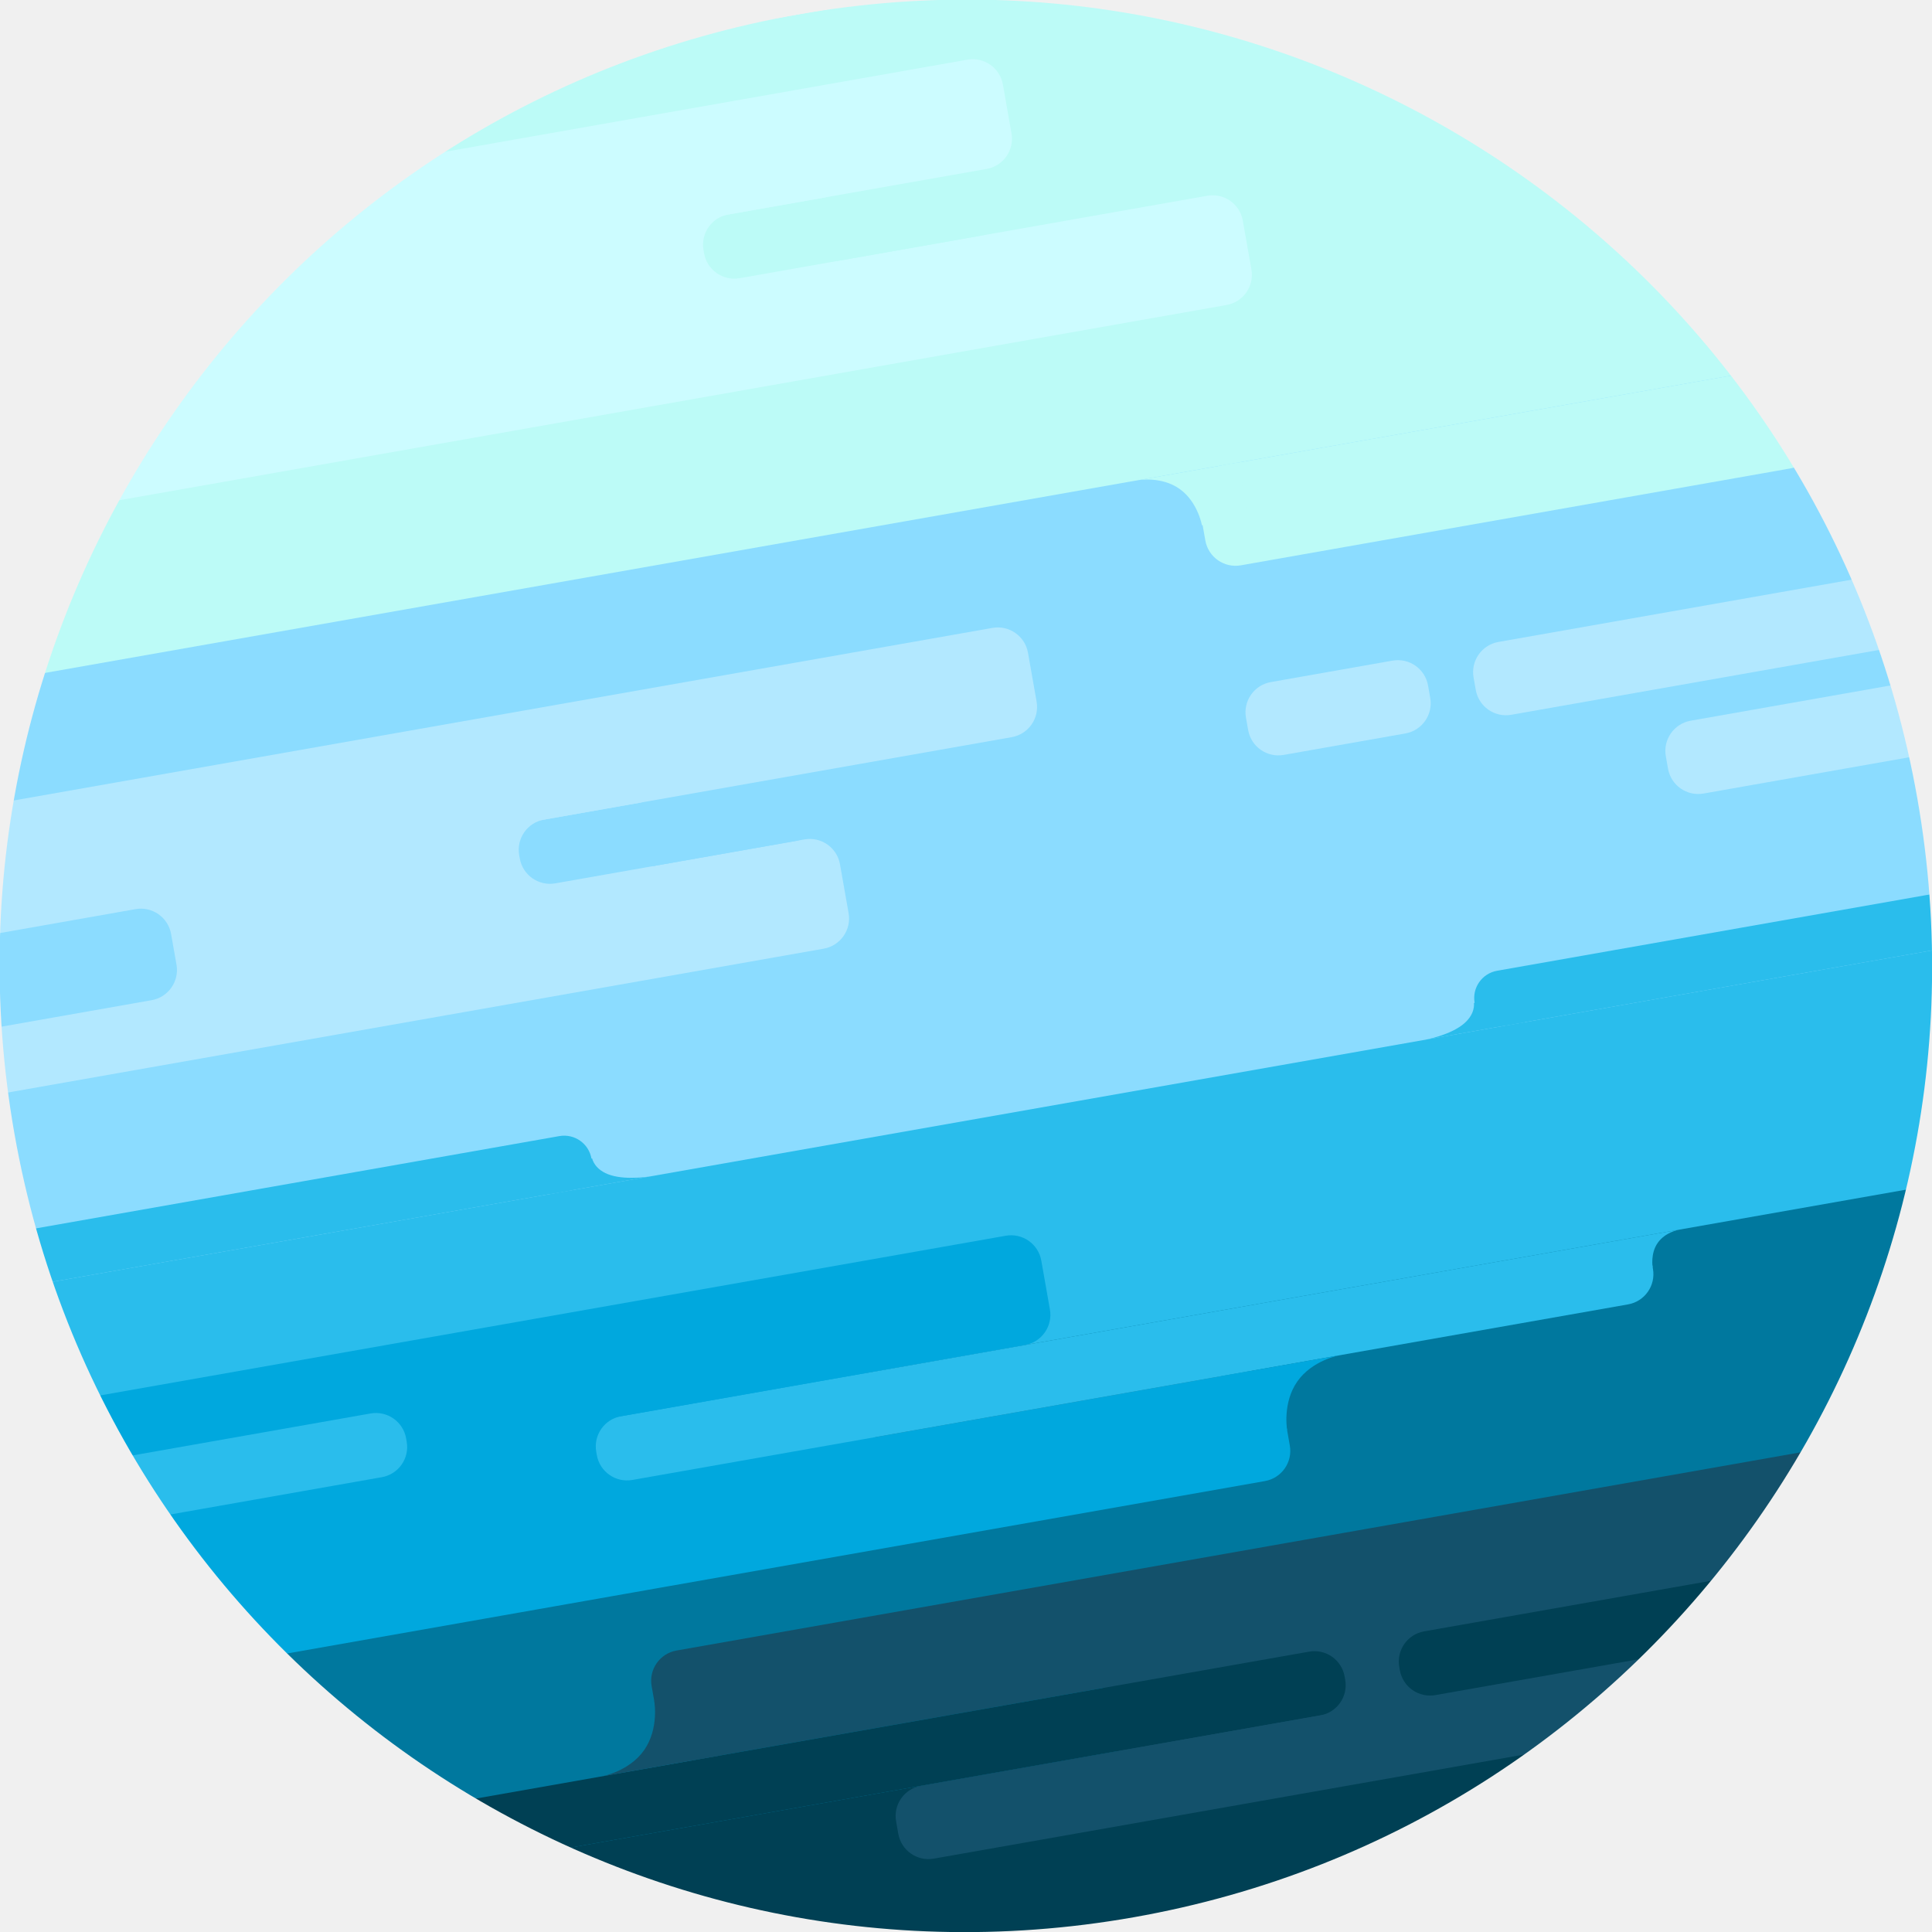
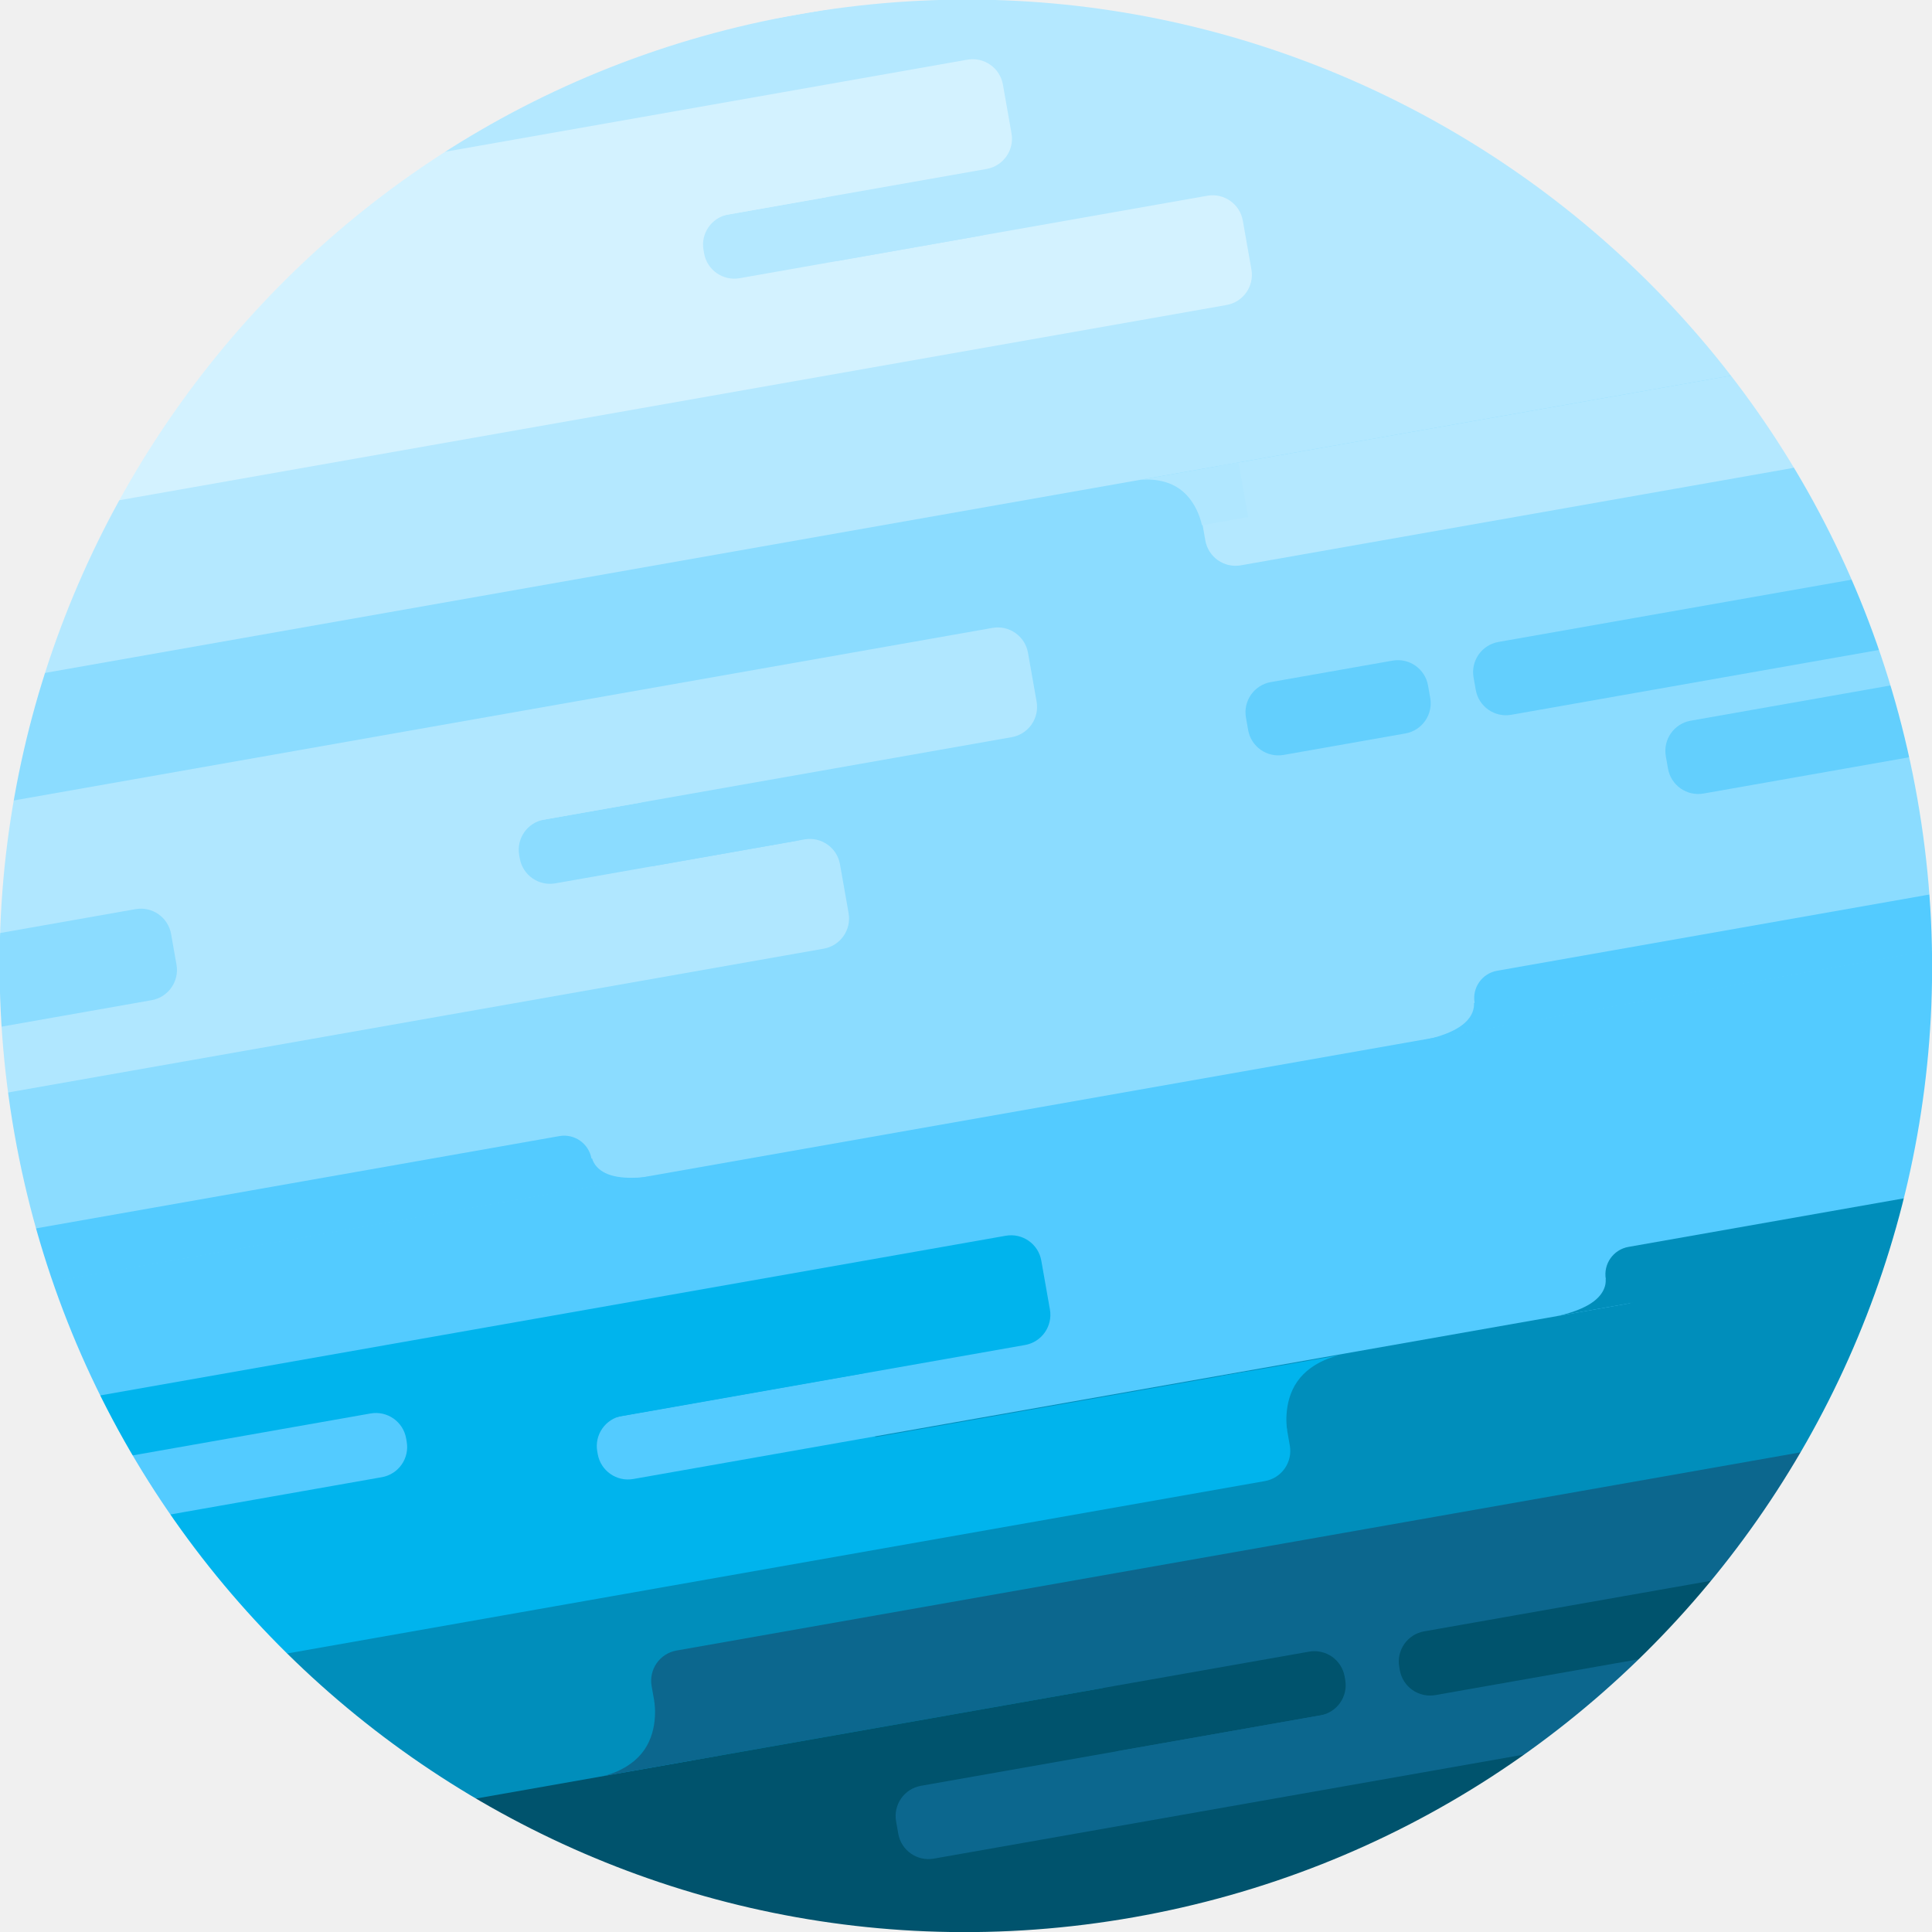
<svg xmlns="http://www.w3.org/2000/svg" width="693" height="693" viewBox="0 0 693 693" fill="none">
-   <g clip-path="url(#clip0)">
-     <mask id="mask0" mask-type="alpha" maskUnits="userSpaceOnUse" x="-55" y="-55" width="803" height="803">
-       <circle cx="346.447" cy="346.447" r="346.537" transform="rotate(-10 346.447 346.447)" fill="#C4C4C4" />
-     </mask>
-     <g mask="url(#mask0)">
-       <rect x="-84.392" y="70.534" width="749.447" height="218.865" transform="rotate(-10 -84.3919 70.5335)" fill="#BCFBF7" />
-       <rect x="-52.145" y="253.416" width="749.447" height="232.13" transform="rotate(-10 -52.1448 253.416)" fill="#8BDCFF" />
-       <rect x="-14.715" y="465.69" width="749.447" height="232.13" transform="rotate(-10 -14.7151 465.69)" fill="#2ABDEC" />
-       <rect x="-0.319" y="547.334" width="749.447" height="232.13" transform="rotate(-10 -0.318909 547.334)" fill="#00789E" />
-       <rect x="-13.326" y="148.92" width="464.259" height="39.794" rx="11" transform="rotate(-10 -13.3262 148.92)" fill="#CCFCFF" />
-       <rect x="39.123" y="102.631" width="258.659" height="56.374" rx="11" transform="rotate(-10 39.1232 102.631)" fill="#CCFCFF" />
-       <rect x="250.435" y="78.84" width="109.433" height="23.213" rx="11" transform="rotate(-10 250.435 78.8404)" fill="#BCFBF7" />
-       <rect x="427.922" y="168.767" width="222.181" height="36.477" rx="11" transform="rotate(-10 427.922 168.767)" fill="#BCFBF7" />
-       <rect x="11.656" y="80.536" width="351.511" height="39.794" rx="11" transform="rotate(-10 11.6562 80.536)" fill="#CCFCFF" />
-       <path d="M444.251 165.888L408.327 172.222C408.327 172.222 416.617 170.761 423.131 175.385C429.645 180.009 431.126 188.406 431.126 188.406L447.706 185.483L444.251 165.888Z" fill="#BCFBF7" />
-       <rect x="0.446" y="570.771" width="464.259" height="39.794" rx="11" transform="rotate(-10 0.446167 570.771)" fill="#00A8DE" />
-       <rect x="52.896" y="524.482" width="258.659" height="56.374" rx="11" transform="rotate(-10 52.8956 524.482)" fill="#00A8DE" />
-       <rect x="211.956" y="509.905" width="384.672" height="23.213" rx="11" transform="rotate(-10 211.956 509.905)" fill="#2ABDEC" />
-       <rect x="-10.495" y="508.721" width="387.988" height="39.794" rx="11" transform="rotate(-10 -10.4948 508.721)" fill="#00A8DE" />
-       <rect x="0.068" y="530.43" width="145.91" height="23.213" rx="11" transform="rotate(-10 0.067627 530.43)" fill="#2ABDEC" />
-       <path d="M580.986 444.835L602.214 441.092C602.214 441.092 597.315 441.956 594.625 445.797C591.935 449.639 592.799 454.537 592.799 454.537L583.002 456.265L580.986 444.835Z" fill="#2ABDEC" />
-       <path d="M438.058 493.608L480.513 486.122C480.513 486.122 470.716 487.849 465.336 495.533C459.956 503.216 461.683 513.013 461.683 513.013L442.089 516.468L438.058 493.608Z" fill="#00A8DE" />
-       <rect x="570.195" y="689.183" width="444.363" height="89.536" rx="11" transform="rotate(170 570.195 689.183)" fill="#004054" />
-       <rect x="695.942" y="552.522" width="464.259" height="39.794" rx="11" transform="rotate(170 695.942 552.522)" fill="#13516B" />
-       <rect x="655.404" y="589.976" width="258.659" height="56.374" rx="11" transform="rotate(170 655.404 589.976)" fill="#13516B" />
-       <rect x="484.433" y="613.388" width="384.672" height="23.213" rx="11" transform="rotate(170 484.433 613.388)" fill="#004054" />
-       <rect x="709.479" y="600.645" width="391.304" height="26.529" rx="11" transform="rotate(170 709.479 600.645)" fill="#13516B" />
-       <rect x="647.721" y="584.596" width="145.91" height="23.213" rx="11" transform="rotate(170 647.721 584.596)" fill="#004054" />
-       <path d="M127.314 669.623L106.086 673.366C106.086 673.366 110.985 672.502 113.675 668.661C116.365 664.819 115.501 659.92 115.501 659.92L125.298 658.193L127.314 669.623Z" fill="#2ABDEC" />
-       <path d="M258.331 629.685L215.876 637.171C215.876 637.171 225.673 635.443 231.053 627.76C236.433 620.077 234.705 610.279 234.705 610.279L254.3 606.824L258.331 629.685Z" fill="#13516B" />
-       <rect x="-79.438" y="365.982" width="384.672" height="39.794" rx="11" transform="rotate(-10 -79.4383 365.982)" fill="#B2E8FF" />
-       <rect x="-26.989" y="319.694" width="258.659" height="56.374" rx="11" transform="rotate(-10 -26.989 319.694)" fill="#B2E8FF" />
-       <rect x="184.323" y="295.903" width="109.433" height="23.213" rx="11" transform="rotate(-10 184.323 295.903)" fill="#8BDCFF" />
-       <rect x="-54.456" y="297.598" width="427.782" height="39.794" rx="11" transform="rotate(-10 -54.456 297.598)" fill="#B2E8FF" />
-       <rect x="-48.311" y="343.197" width="109.433" height="33.161" rx="11" transform="rotate(-10 -48.3111 343.197)" fill="#8BDCFF" />
-       <rect x="526.652" y="232.174" width="275.24" height="26.529" rx="11" transform="rotate(-10 526.652 232.174)" fill="#B2E8FF" />
-       <rect x="445.008" y="246.57" width="66.323" height="26.529" rx="11" transform="rotate(-10 445.008 246.57)" fill="#B2E8FF" />
-       <rect x="595.612" y="260.422" width="96.168" height="26.529" rx="11" transform="rotate(-10 595.612 260.422)" fill="#B2E8FF" />
-       <rect x="213.888" y="425.381" width="222.181" height="19.897" rx="9.948" transform="rotate(170 213.888 425.381)" fill="#2ABDEC" />
-       <path d="M197.559 428.261L233.483 421.926C233.483 421.926 225.193 423.388 219.173 421.563C213.152 419.739 212.412 415.54 212.412 415.54L195.832 418.463L197.559 428.261Z" fill="#2ABDEC" />
-       <rect width="222.181" height="19.897" rx="9.948" transform="matrix(0.984808 -0.173648 -0.173648 -0.984808 530.667 369.525)" fill="#2ABDEC" />
-       <path d="M546.996 366.646L511.072 372.98C511.072 372.98 519.362 371.518 524.395 367.744C529.428 363.971 528.688 359.772 528.688 359.772L545.268 356.848L546.996 366.646Z" fill="#2ABDEC" />
-     </g>
+   <mask id="mask0" mask-type="alpha" maskUnits="userSpaceOnUse" x="-55" y="-55" width="803" height="803">
+     <circle cx="346.447" cy="346.447" r="346.537" transform="rotate(-10 346.447 346.447)" fill="#C4C4C4" />
+   </mask>
+   <g mask="url(#mask0)">
+     <rect x="-84.392" y="70.533" width="749.447" height="218.865" transform="rotate(-10 -84.3919 70.5334)" fill="#B4E8FF" />
+     <rect x="-52.145" y="253.416" width="749.447" height="232.13" transform="rotate(-10 -52.1448 253.416)" fill="#8BDCFF" />
+     <rect x="-14.808" y="465.541" width="750" height="100" transform="rotate(-10 -14.8079 465.541)" fill="#53CBFF" />
+     <rect x="1.689" y="559.097" width="750" height="220" transform="rotate(-10 1.68866 559.097)" fill="#008EBB" />
+     <rect x="-13.326" y="148.92" width="464.259" height="39.794" rx="11" transform="rotate(-10 -13.3262 148.92)" fill="#D3F2FF" />
+     <rect x="39.123" y="102.631" width="258.659" height="56.374" rx="11" transform="rotate(-10 39.1232 102.631)" fill="#D3F2FF" />
+     <rect x="250.435" y="78.84" width="109.433" height="23.213" rx="11" transform="rotate(-10 250.435 78.8403)" fill="#B4E8FF" />
+     <rect x="427.922" y="168.767" width="222.181" height="36.477" rx="11" transform="rotate(-10 427.922 168.767)" fill="#B4E8FF" />
+     <rect x="11.656" y="80.536" width="351.511" height="39.794" rx="11" transform="rotate(-10 11.6562 80.536)" fill="#D3F2FF" />
+     <path d="M444.251 165.888L408.327 172.222C408.327 172.222 416.617 170.761 423.131 175.385C429.645 180.009 431.126 188.406 431.126 188.406L447.706 185.483L444.251 165.888Z" fill="#B0E7FF" />
+     <rect x="0.446" y="570.771" width="464.259" height="39.794" rx="11" transform="rotate(-10 0.446228 570.771)" fill="#00B4ED" />
+     <rect x="52.896" y="524.482" width="258.659" height="56.374" rx="11" transform="rotate(-10 52.8956 524.482)" fill="#00B4ED" />
+     <rect x="212.323" y="509.772" width="384" height="23" rx="11" transform="rotate(-10 212.323 509.772)" fill="#53CBFF" />
+     <rect x="-10.495" y="508.721" width="387.988" height="39.794" rx="11" transform="rotate(-10 -10.4948 508.721)" fill="#00B4ED" />
+     <rect x="0.068" y="530.43" width="145.91" height="23.213" rx="11" transform="rotate(-10 0.067627 530.43)" fill="#53CBFF" />
+     <path d="M580.986 444.835L602.214 441.092C602.214 441.092 597.315 441.956 594.625 445.797C591.935 449.639 592.799 454.537 592.799 454.537L583.002 456.265L580.986 444.835Z" fill="#53CBFF" />
+     <path d="M438.058 493.608L480.513 486.122C480.513 486.122 470.716 487.849 465.336 495.533C459.956 503.216 461.683 513.013 461.683 513.013L442.089 516.468L438.058 493.608Z" fill="#00B4ED" />
+     <rect width="222" height="20" rx="10" transform="matrix(0.984808 -0.173648 -0.173648 -0.984808 577.742 468.693)" fill="#008EBB" />
+     <path d="M594.483 465.741L558.046 472.166C558.046 472.166 566.454 470.684 571.564 466.882C576.674 463.079 575.929 458.859 575.929 458.859L592.747 455.893L594.483 465.741Z" fill="#008EBB" />
+     <rect x="569.949" y="689.399" width="444" height="98" rx="11" transform="rotate(170 569.949 689.399)" fill="#00536D" />
+     <rect x="695.942" y="552.522" width="464.259" height="39.794" rx="11" transform="rotate(170 695.942 552.522)" fill="#0C678E" />
+     <rect x="655.404" y="589.975" width="258.659" height="56.374" rx="11" transform="rotate(170 655.404 589.975)" fill="#0C678E" />
+     <rect x="484.433" y="613.388" width="384.672" height="23.213" rx="11" transform="rotate(170 484.433 613.388)" fill="#00536D" />
+     <rect x="709.479" y="600.644" width="391.304" height="26.529" rx="11" transform="rotate(170 709.479 600.644)" fill="#0C678E" />
+     <rect x="647.721" y="584.595" width="145.91" height="23.213" rx="11" transform="rotate(170 647.721 584.595)" fill="#00536D" />
+     <path d="M127.314 669.623L106.086 673.366C106.086 673.366 110.985 672.502 113.675 668.66C116.365 664.819 115.501 659.92 115.501 659.92L125.298 658.193L127.314 669.623Z" fill="#2ABDEC" />
+     <path d="M258.331 629.685L215.876 637.171C215.876 637.171 225.673 635.443 231.053 627.76C236.433 620.077 234.705 610.279 234.705 610.279L254.3 606.824L258.331 629.685Z" fill="#0C678E" />
+     <rect x="-79.438" y="365.982" width="384.672" height="39.794" rx="11" transform="rotate(-10 -79.4383 365.982)" fill="#B0E7FF" />
+     <rect x="-26.989" y="319.693" width="258.659" height="56.374" rx="11" transform="rotate(-10 -26.989 319.693)" fill="#B0E7FF" />
+     <rect x="184.323" y="295.903" width="109.433" height="23.213" rx="11" transform="rotate(-10 184.323 295.903)" fill="#8BDCFF" />
+     <rect x="-54.456" y="297.598" width="427.782" height="39.794" rx="11" transform="rotate(-10 -54.456 297.598)" fill="#B0E7FF" />
+     <rect x="-48.311" y="343.197" width="109.433" height="33.161" rx="11" transform="rotate(-10 -48.3111 343.197)" fill="#8BDCFF" />
+     <rect x="526.652" y="232.174" width="275.24" height="26.529" rx="11" transform="rotate(-10 526.652 232.174)" fill="#63CFFD" />
+     <rect x="445.008" y="246.57" width="66.323" height="26.529" rx="11" transform="rotate(-10 445.008 246.57)" fill="#63CFFD" />
+     <rect x="595.612" y="260.421" width="96.168" height="26.529" rx="11" transform="rotate(-10 595.612 260.421)" fill="#63CFFD" />
+     <rect x="213.888" y="425.381" width="222.181" height="19.897" rx="9.948" transform="rotate(170 213.888 425.381)" fill="#53CBFF" />
+     <path d="M197.559 428.26L233.483 421.926C233.483 421.926 225.193 423.388 219.173 421.563C213.152 419.739 212.412 415.54 212.412 415.54L195.832 418.463L197.559 428.26Z" fill="#53CBFF" />
+     <rect width="222.181" height="19.897" rx="9.948" transform="matrix(0.984808 -0.173648 -0.173648 -0.984808 530.667 369.525)" fill="#53CBFF" />
+     <path d="M546.996 366.646L511.072 372.98C511.072 372.98 519.362 371.518 524.395 367.744C529.428 363.971 528.688 359.772 528.688 359.772L545.268 356.848L546.996 366.646Z" fill="#53CBFF" />
  </g>
-   <defs>
-     <clipPath id="clip0">
-       <rect width="693" height="693" fill="white" />
-     </clipPath>
-   </defs>
</svg>
